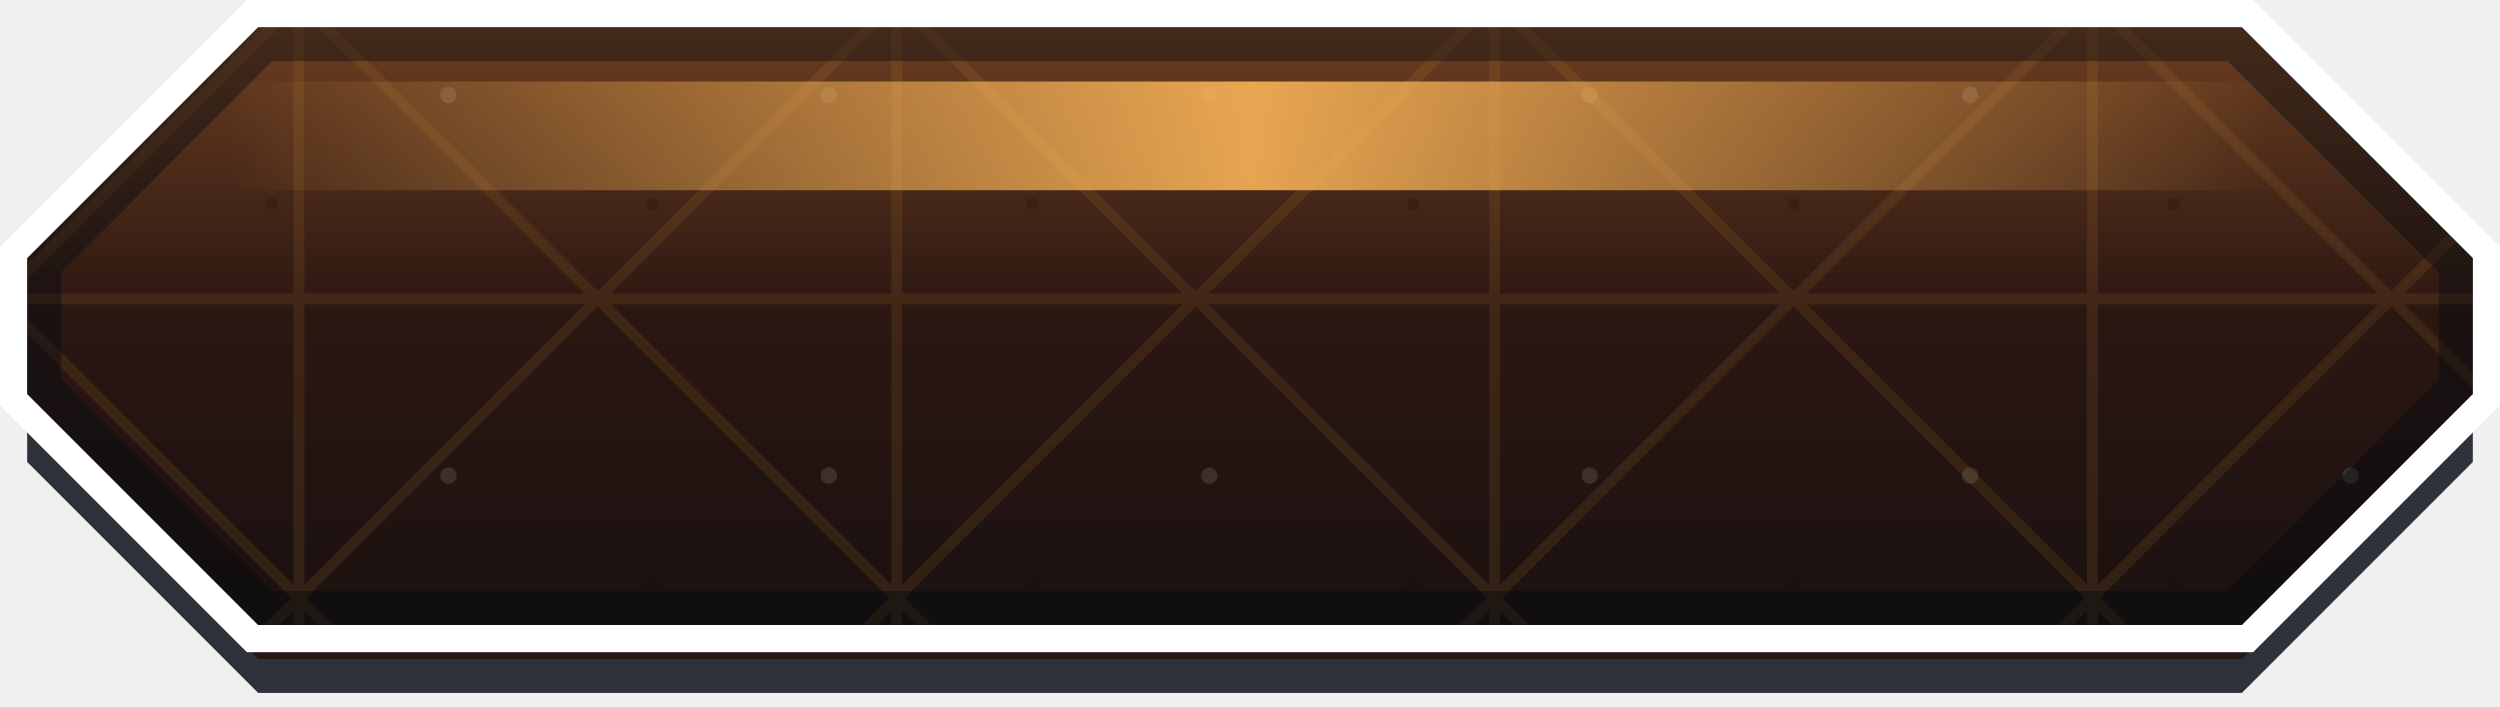
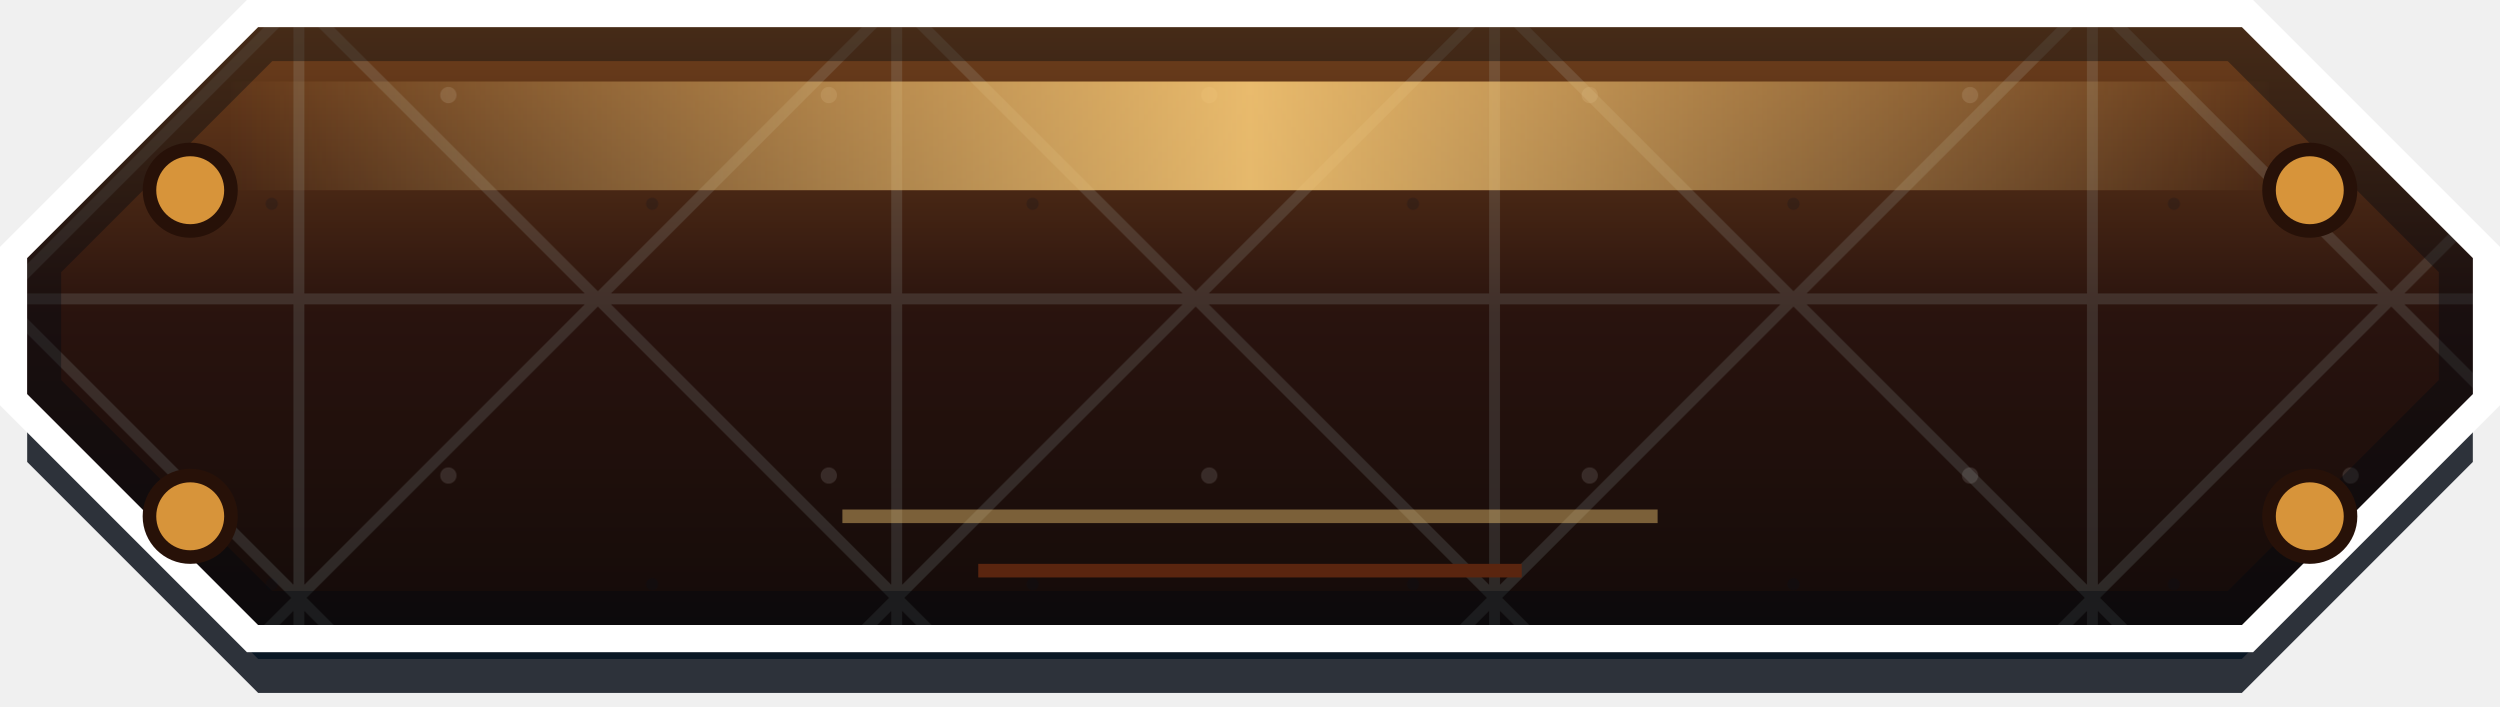
- <svg xmlns="http://www.w3.org/2000/svg" width="368" height="104" viewBox="0 0 184 52" role="img" aria-label="M7 tab selected" data-style="m10-volcanic-forge-0.1.0" data-geometry-shape="chamfered-angular" data-corner-radius="2" data-end-cap-depth="17">
+ <svg xmlns="http://www.w3.org/2000/svg" width="368" height="104" viewBox="0 0 184 52" role="img" aria-label="M7 tab selected" data-style="m10-volcanic-forge-0.2.0" data-geometry-shape="chamfered-angular" data-corner-radius="2" data-end-cap-depth="17">
  <defs>
-     <linearGradient id="m7-tab-selected-184-52-50-plate" x1="0" y1="0" x2="0" y2="1">
-       <stop offset="0" stop-color="#6B3E20" />
-       <stop offset=".48" stop-color="#2B1712" />
-       <stop offset="1" stop-color="#1A1110" />
+     <linearGradient id="m10-tab-184x52-selected-plate" x1="0" y1="0" x2="0" y2="1">
+       <stop offset="0" stop-color="#70401C" />
+       <stop offset=".48" stop-color="#29130E" />
+       <stop offset="1" stop-color="#140B09" />
    </linearGradient>
-     <linearGradient id="m7-tab-selected-184-52-50-primary" x1="0" y1="0" x2="0" y2="1">
-       <stop offset="0" stop-color="#FFD27A" />
-       <stop offset=".45" stop-color="#FF5B1A" />
-       <stop offset="1" stop-color="#8A3518" />
+     <linearGradient id="m10-tab-184x52-selected-primary" x1="0" y1="0" x2="0" y2="1">
+       <stop offset="0" stop-color="#FFF0C5" />
+       <stop offset=".45" stop-color="#FF6A1F" />
+       <stop offset="1" stop-color="#B34216" />
    </linearGradient>
-     <linearGradient id="m7-tab-selected-184-52-50-energy" x1="0" y1="0" x2="1" y2="0">
-       <stop offset="0" stop-color="#FFB95A" stop-opacity="0" />
-       <stop offset=".5" stop-color="#FFB95A" stop-opacity=".86" />
-       <stop offset="1" stop-color="#FFB95A" stop-opacity="0" />
+     <linearGradient id="m10-tab-184x52-selected-energy" x1="0" y1="0" x2="1" y2="0">
+       <stop offset="0" stop-color="#FFD07A" stop-opacity="0" />
+       <stop offset=".5" stop-color="#FFD07A" stop-opacity=".86" />
+       <stop offset="1" stop-color="#FFD07A" stop-opacity="0" />
    </linearGradient>
-     <pattern id="m7-tab-selected-184-52-50-grain" width="28" height="28" patternUnits="userSpaceOnUse">
+     <pattern id="m10-tab-184x52-selected-grain" width="28" height="28" patternUnits="userSpaceOnUse">
      <circle cx="5" cy="7" r=".6" fill="#FFFFFF" fill-opacity=".12" />
-       <circle cx="20" cy="15" r=".45" fill="#180A08" fill-opacity=".2" />
+       <circle cx="20" cy="15" r=".45" fill="#061321" fill-opacity=".2" />
    </pattern>
-     <pattern id="m7-tab-selected-184-52-50-plate-pattern" width="44" height="44" patternUnits="userSpaceOnUse">
-       <path d="M0 22H44M22 0V44M0 22L22 0 44 22 22 44Z" fill="none" stroke="#D7943A" stroke-opacity=".12" stroke-width=".8" />
+     <pattern id="m10-tab-184x52-selected-plate-pattern" width="44" height="44" patternUnits="userSpaceOnUse">
+       <path d="M0 22H44M22 0V44M0 22L22 0 44 22 22 44Z" fill="none" stroke="#D8FBFF" stroke-opacity=".12" stroke-width=".8" />
    </pattern>
-     <mask id="m7-tab-selected-184-52-50-mask">
+     <mask id="m10-tab-184x52-selected-mask">
      <path d="M19 2H165L182 19V29L165 46H19L2 29V19Z" fill="white" />
    </mask>
  </defs>
  <g opacity="1">
-     <g id="m7-tab-selected-184-52-50-outer-shadow" data-layer="outer-shadow" transform="translate(0 5)">
+     <g id="m10-tab-184x52-selected-outer-shadow" data-layer="outer-shadow" transform="translate(0 5)">
      <path d="M19 2H165L182 19V29L165 46H19L2 29V19Z" fill="#020812" opacity=".82" />
    </g>
-     <g id="m7-tab-selected-184-52-50-connected-depth" data-layer="connected-depth" transform="translate(0 2.5)">
-       <path d="M19 2H165L182 19V29L165 46H19L2 29V19Z" fill="#26130F" opacity=".9" />
+     <g id="m10-tab-184x52-selected-connected-depth" data-layer="connected-depth" transform="translate(0 2.5)">
+       <path d="M19 2H165L182 19V29L165 46H19L2 29V19Z" fill="#071522" opacity=".9" />
    </g>
-     <g id="m7-tab-selected-184-52-50-outer-frame" data-layer="outer-frame">
-       <path d="M19 2H165L182 19V29L165 46H19L2 29V19Z" fill="#211411" stroke="#FFFFFF" stroke-width="4" stroke-linejoin="miter" />
+     <g id="m10-tab-184x52-selected-outer-frame" data-layer="outer-frame">
+       <path d="M19 2H165L182 19V29L165 46H19L2 29V19Z" fill="#071421" stroke="#FFFFFF" stroke-width="4" stroke-linejoin="miter" />
    </g>
-     <g id="m7-tab-selected-184-52-50-inner-plate-fill" data-layer="inner-plate-fill">
-       <path d="M19 2H165L182 19V29L165 46H19L2 29V19Z" fill="url(#m7-tab-selected-184-52-50-plate)" />
+     <g id="m10-tab-184x52-selected-inner-plate-fill" data-layer="inner-plate-fill">
+       <path d="M19 2H165L182 19V29L165 46H19L2 29V19Z" fill="url(#m10-tab-184x52-selected-plate)" />
    </g>
-     <g id="m7-tab-selected-184-52-50-surface-grain" data-layer="surface-grain" data-material-source="m8-ice-grain" mask="url(#m7-tab-selected-184-52-50-mask)">
-       <rect width="184" height="52" fill="url(#m7-tab-selected-184-52-50-grain)" />
+     <g id="m10-tab-184x52-selected-surface-grain" data-layer="surface-grain" data-material-source="m8-ice-grain" mask="url(#m10-tab-184x52-selected-mask)">
+       <rect width="184" height="52" fill="url(#m10-tab-184x52-selected-grain)" />
    </g>
-     <g id="m7-tab-selected-184-52-50-surface-pattern" data-layer="surface-pattern" data-material-source="m8-crystal-facet-pattern" mask="url(#m7-tab-selected-184-52-50-mask)">
-       <rect width="184" height="52" fill="url(#m7-tab-selected-184-52-50-plate-pattern)" />
+     <g id="m10-tab-184x52-selected-surface-pattern" data-layer="surface-pattern" data-material-source="m8-crystal-facet-pattern" mask="url(#m10-tab-184x52-selected-mask)">
+       <rect width="184" height="52" fill="url(#m10-tab-184x52-selected-plate-pattern)" />
    </g>
-     <g id="m7-tab-selected-184-52-50-side-bevel-shade" data-layer="side-bevel-shade" mask="url(#m7-tab-selected-184-52-50-mask)">
+     <g id="m10-tab-184x52-selected-side-bevel-shade" data-layer="side-bevel-shade" mask="url(#m10-tab-184x52-selected-mask)">
      <path d="M19 2H165L182 19V29L165 46H19L2 29V19Z" fill="none" stroke="#020812" stroke-opacity=".38" stroke-width="5" />
    </g>
-     <g id="m7-tab-selected-184-52-50-top-bevel-highlight" data-layer="top-bevel-highlight" mask="url(#m7-tab-selected-184-52-50-mask)">
+     <g id="m10-tab-184x52-selected-top-bevel-highlight" data-layer="top-bevel-highlight" mask="url(#m10-tab-184x52-selected-mask)">
      <path d="M27 8H157" stroke="#FFFFFF" stroke-opacity=".55" stroke-width="3" stroke-linecap="square" />
    </g>
-     <g id="m7-tab-selected-184-52-50-cold-edge-accent" data-layer="cold-edge-accent" data-material-source="m8-cold-edge-accent" mask="url(#m7-tab-selected-184-52-50-mask)">
-       <rect x="17" y="6" width="150" height="8" fill="url(#m7-tab-selected-184-52-50-energy)" />
+     <g id="m10-tab-184x52-selected-cold-edge-accent" data-layer="cold-edge-accent" data-material-source="m8-cold-edge-accent" mask="url(#m10-tab-184x52-selected-mask)">
+       <rect x="17" y="6" width="150" height="8" fill="url(#m10-tab-184x52-selected-energy)" />
    </g>
-     <g id="m7-tab-selected-184-52-50-ornament-decal" data-layer="ornament-decal" data-material-source="m7-ornament-marks" mask="url(#m7-tab-selected-184-52-50-mask)">
-       <path d="M25 39h16M143 39h16" stroke="#FFD27A" stroke-opacity=".5" stroke-width="2" />
+     <g id="m10-tab-184x52-selected-ornament-decal" data-layer="ornament-decal" data-material-source="m7-ornament-marks" mask="url(#m10-tab-184x52-selected-mask)">
+       <path d="M25 39h16M143 39h16" stroke="#E6FCFF" stroke-opacity=".5" stroke-width="2" />
    </g>
-     <g id="m7-tab-selected-184-52-50-content" data-layer="content" data-slot="editable-tab-content" data-safe-x="31" data-safe-y="8" data-safe-width="122" data-safe-height="34" />
+     <g id="m10-tab-forged-rivets" data-layer="forge-ornament" data-ornament="rivet-rune" fill="#D7943A" stroke="#271108" stroke-width="1">
+       <circle cx="14" cy="14" r="3" />
+       <circle cx="170" cy="14" r="3" />
+       <circle cx="14" cy="38" r="3" />
+       <circle cx="170" cy="38" r="3" />
+     </g>
+     <g id="m10-tab-engraved-typography" data-layer="forge-typography" data-typography-preset="m10-engraved-gold-action">
+       <path d="M62 38h60" stroke="#FFD27A" stroke-opacity=".42" />
+       <path d="M72 42h40" stroke="#5A250F" />
+     </g>
+     <g id="m10-tab-content" data-layer="content" data-slot="editable-tab-content" data-safe-x="31" data-safe-y="8" data-safe-width="122" data-safe-height="34" />
  </g>
</svg>
